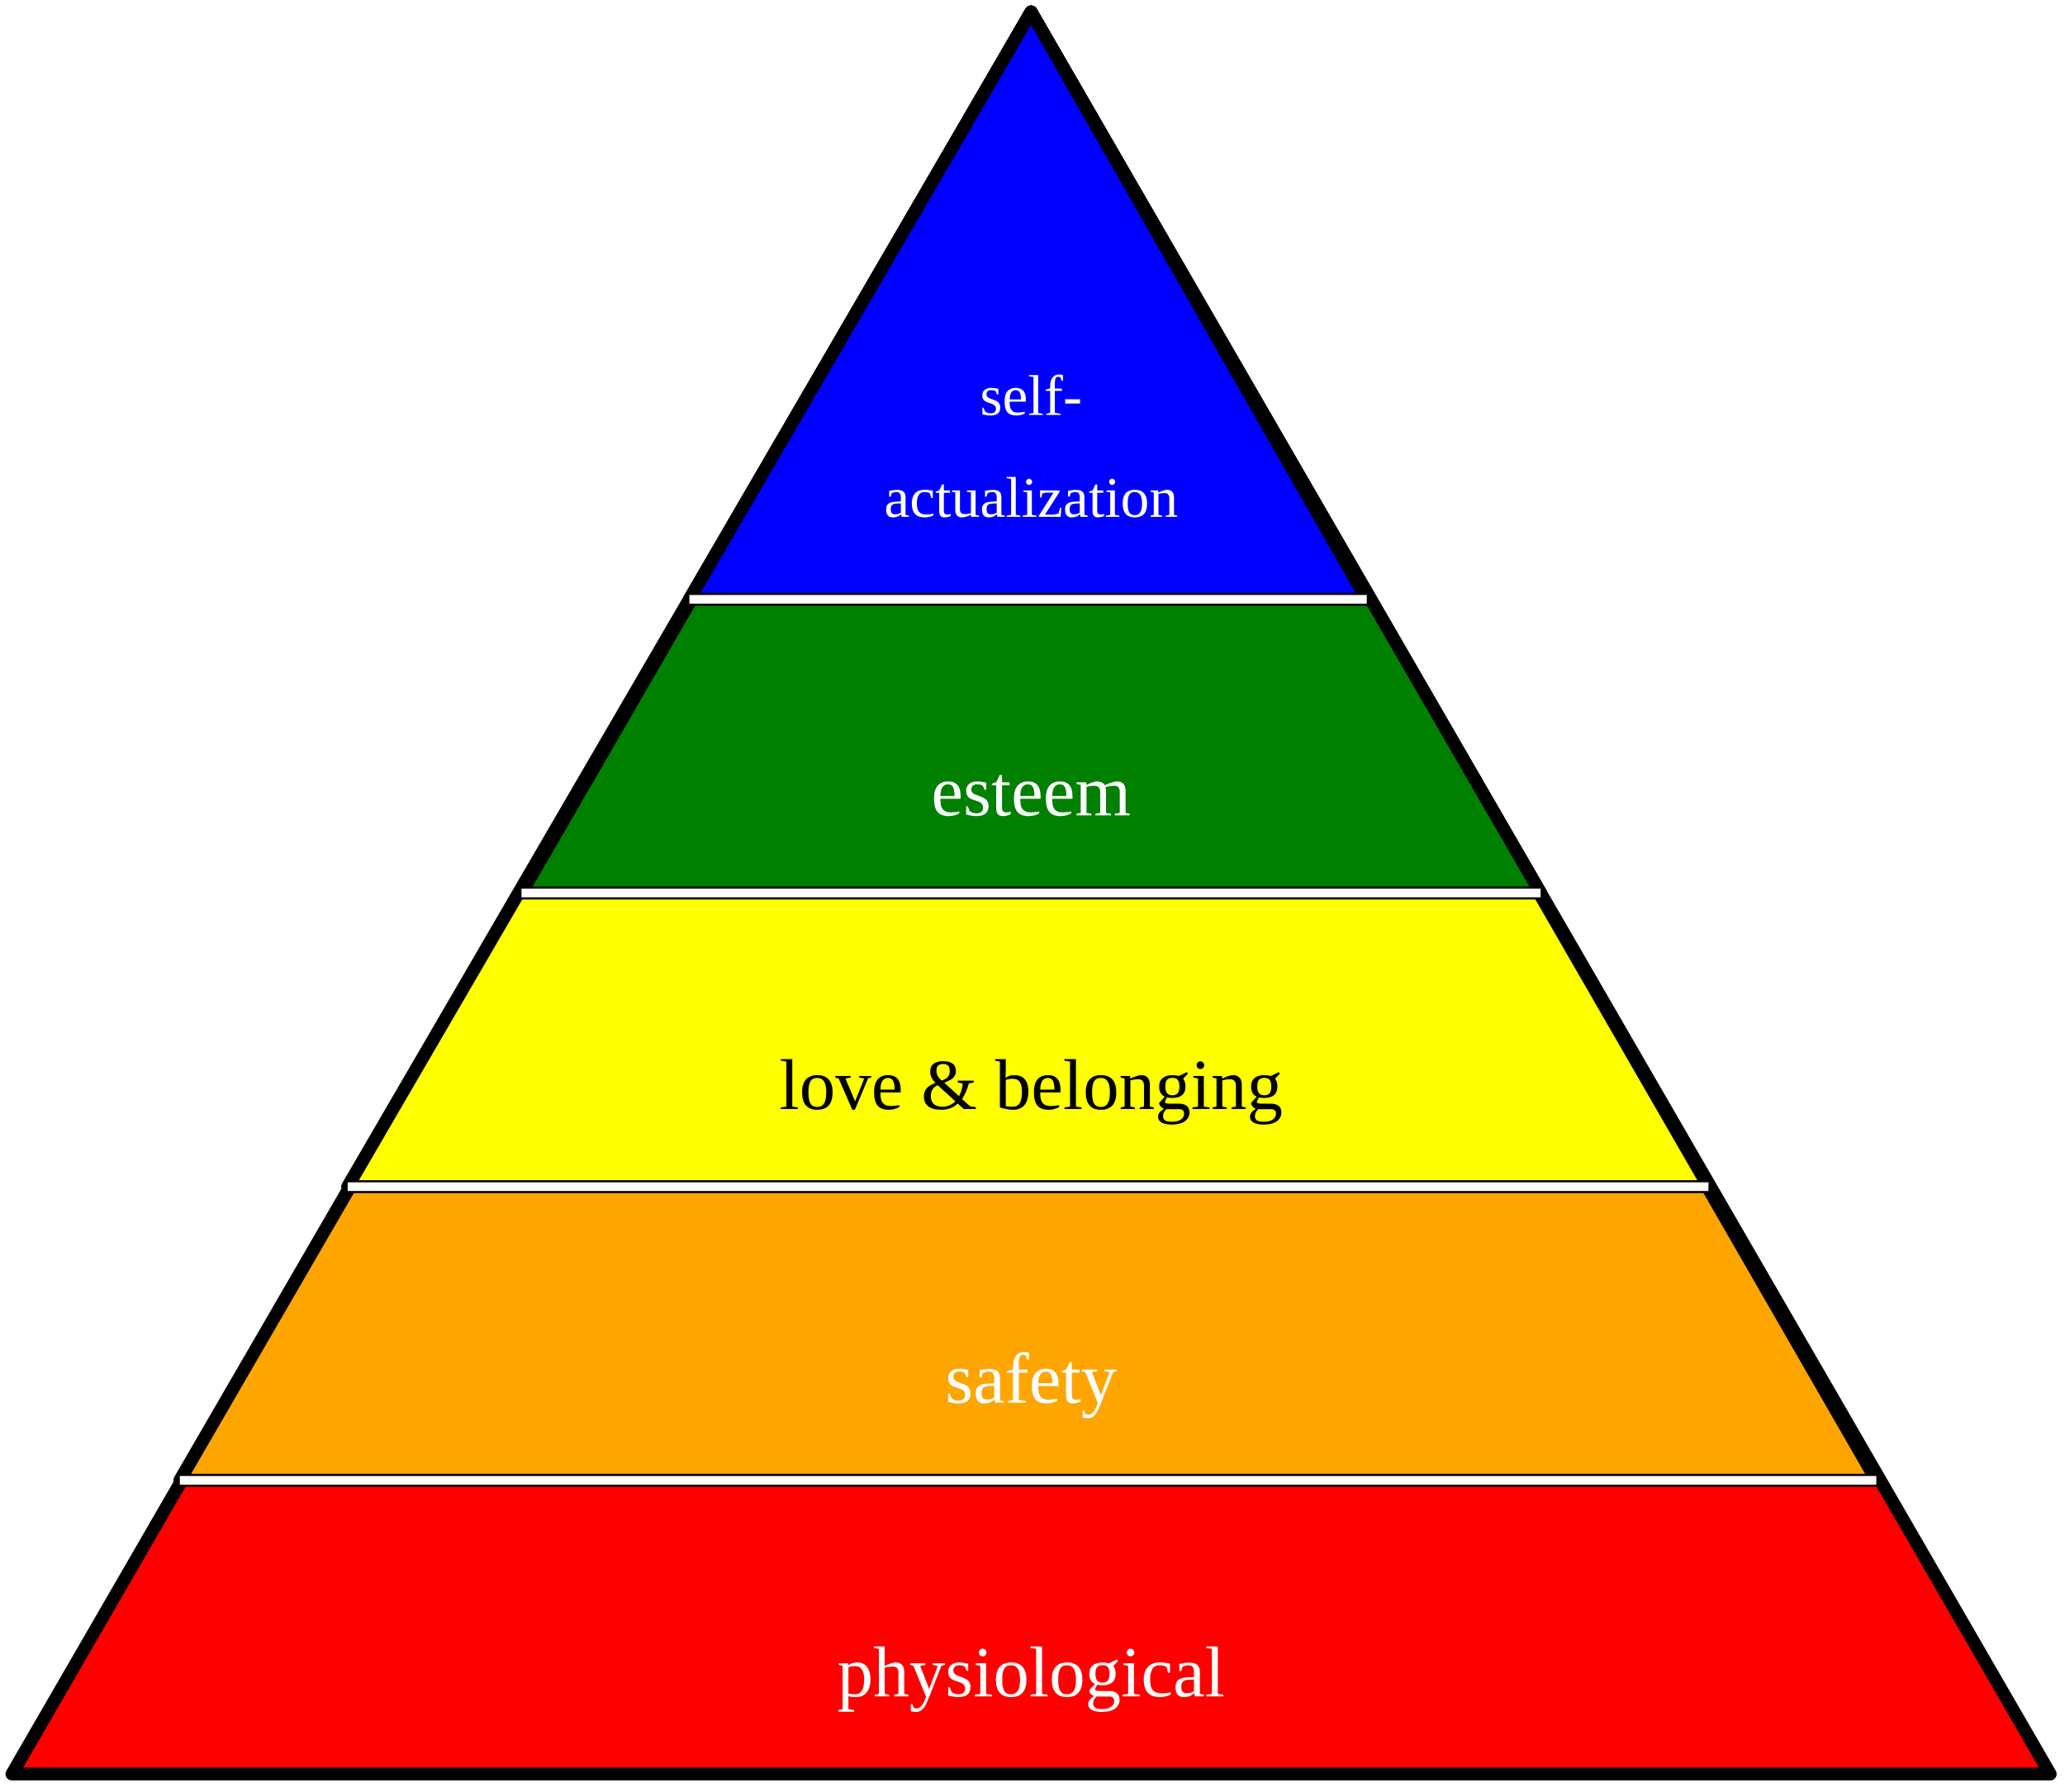
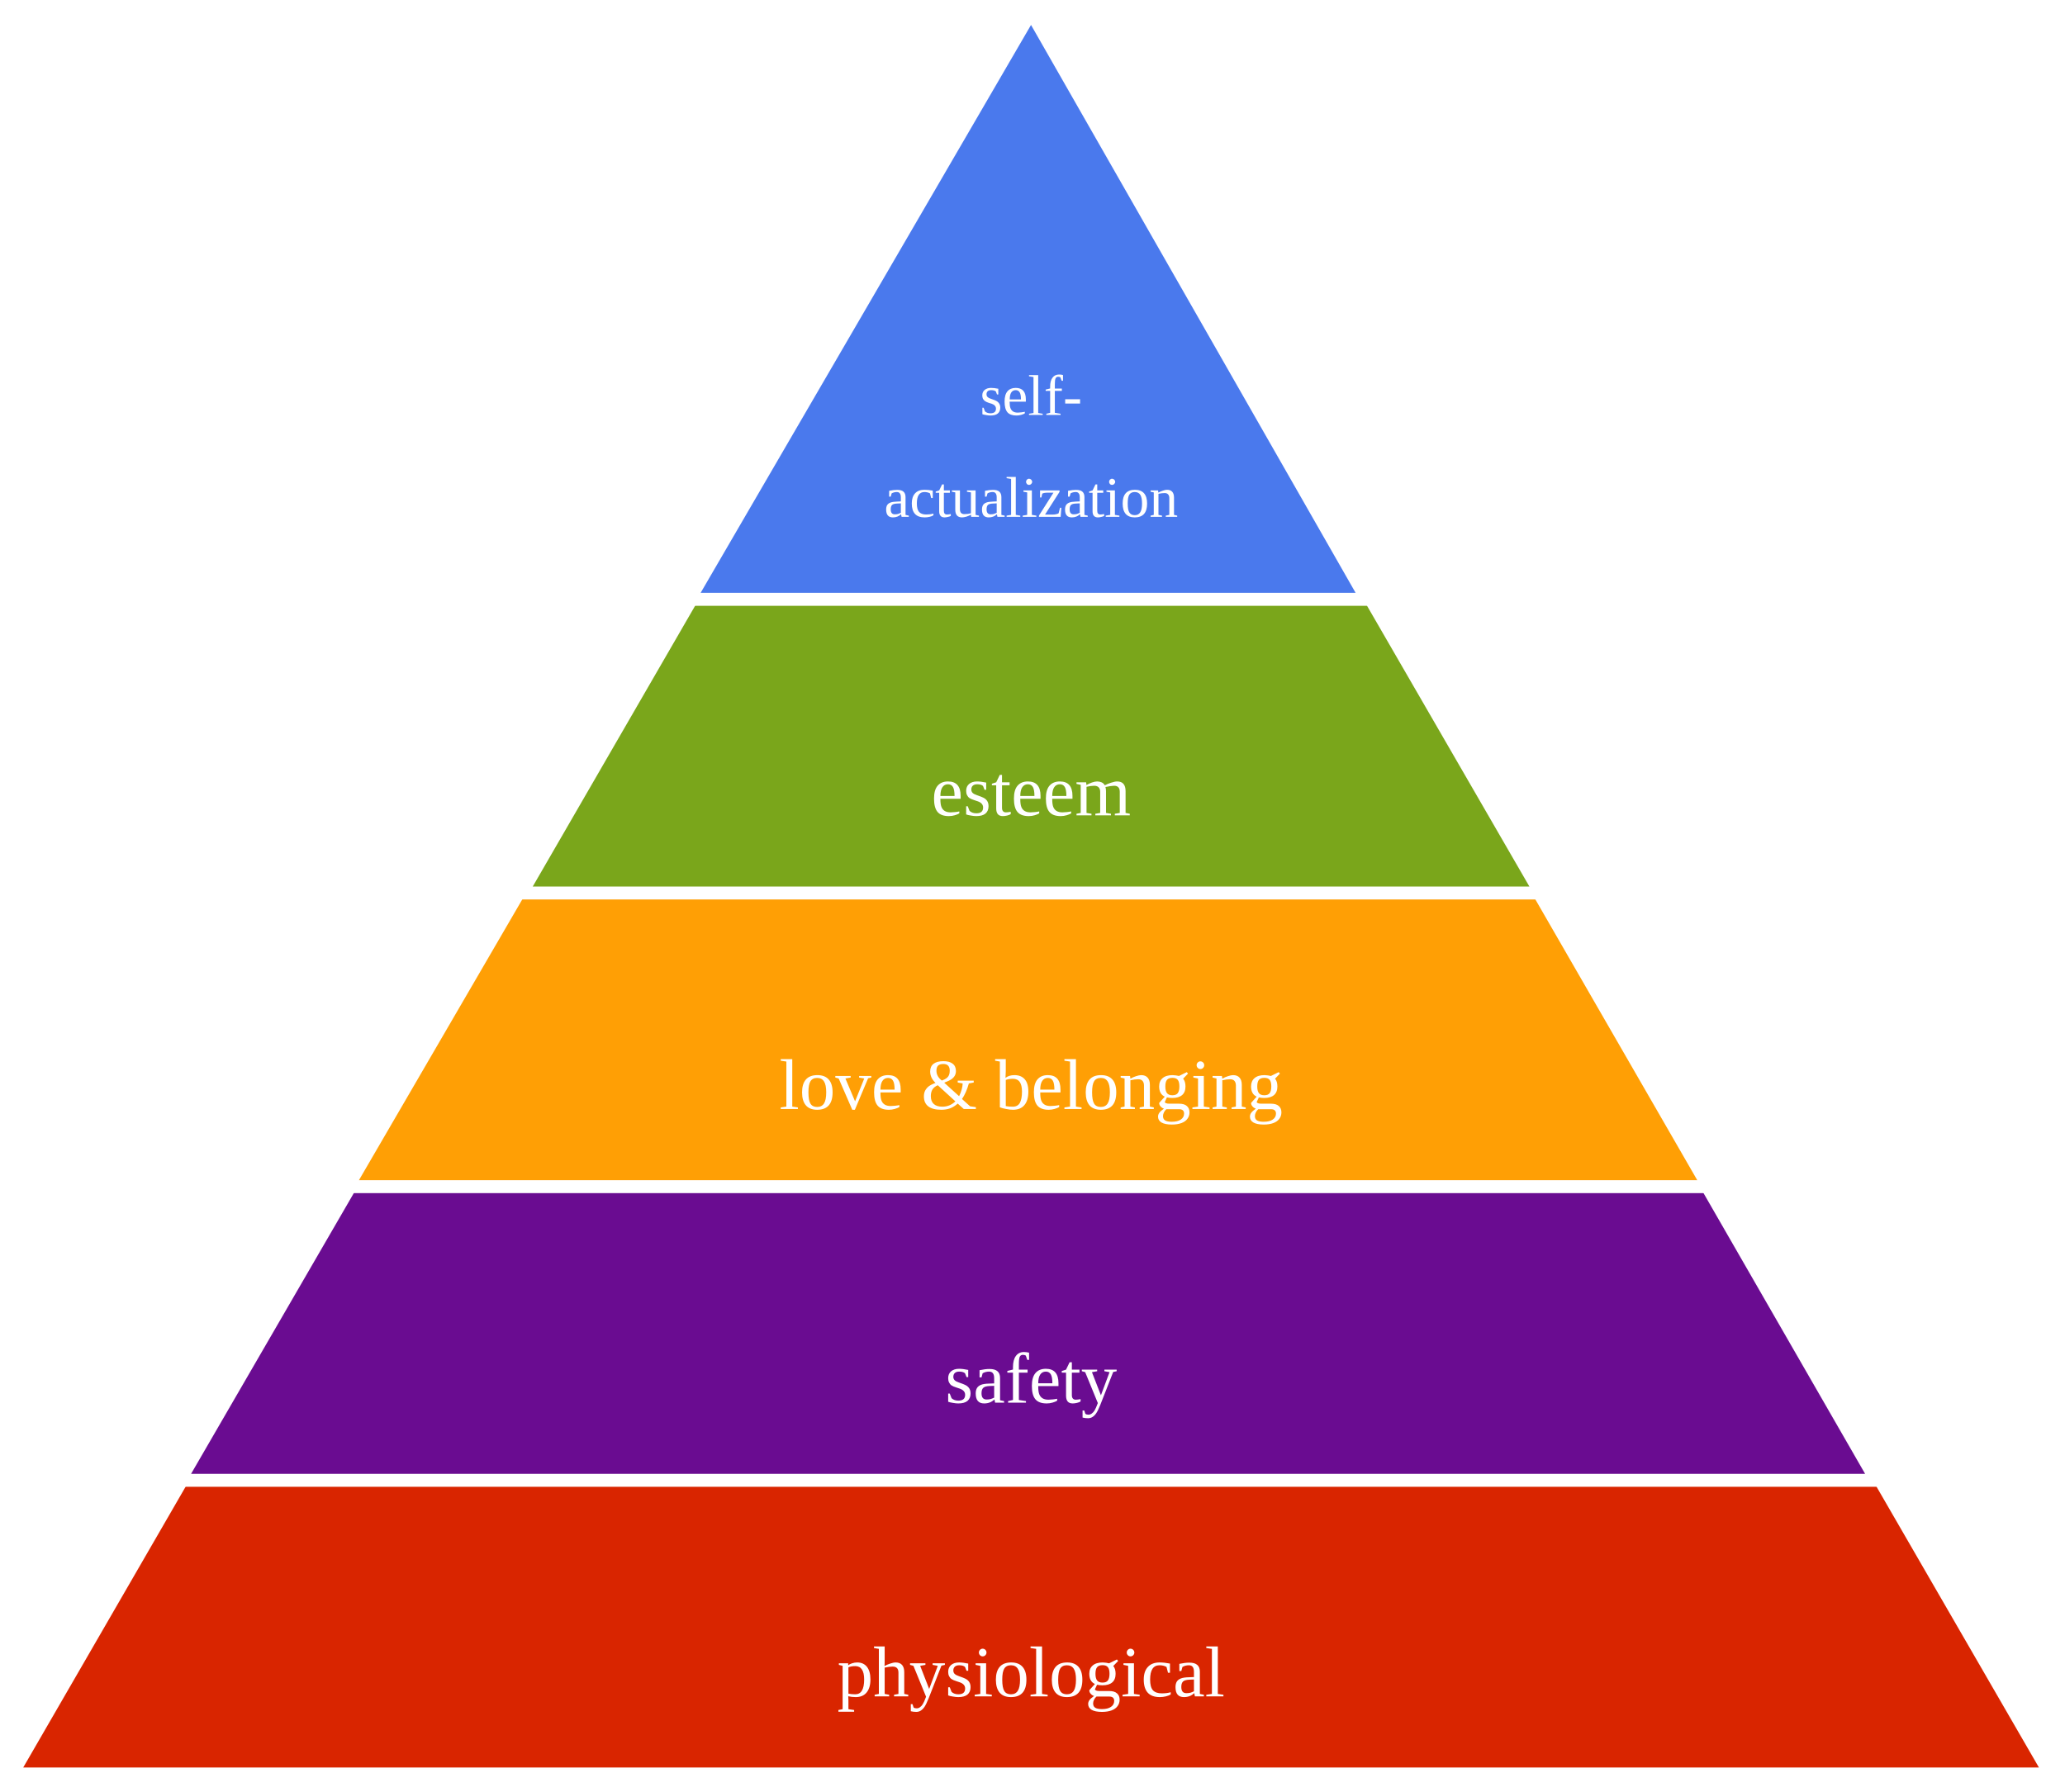
<svg xmlns="http://www.w3.org/2000/svg" class="pikchr" viewBox="0 0 344.477 298.905">
-   <path d="M2,296L342,296L172,2Z" style="fill:rgb(255,0,0);stroke-width:2.16;stroke-linejoin:round;stroke:rgb(0,0,0);" />
+   <path d="M2,296L342,296L172,2Z" style="fill:rgb(217,37,0);stroke-width:2.16;stroke-linejoin:round;stroke:rgb(255,255,255);" />
  <text x="172" y="279" text-anchor="middle" fill="rgb(255,255,255)" dominant-baseline="central">physiological</text>
-   <path d="M172,2L313,247L30,247Z" style="fill:rgb(255,165,0);stroke-width:2.16;stroke-linejoin:round;stroke:rgb(0,0,0);" />
+   <path d="M172,2L313,247L30,247Z" style="fill:rgb(106,12,145);stroke-width:2.16;stroke-linejoin:round;stroke:rgb(255,255,255);" />
  <path d="M30,247L313,247" style="fill:none;stroke-width:1.447;stroke:rgb(255,255,255);" />
  <text x="172" y="230" text-anchor="middle" fill="rgb(255,255,255)" dominant-baseline="central">safety</text>
-   <path d="M172,2L285,198L58,198Z" style="fill:rgb(255,255,0);stroke-width:2.16;stroke-linejoin:round;stroke:rgb(0,0,0);" />
+   <path d="M172,2L285,198L58,198Z" style="fill:rgb(255,159,5);stroke-width:2.16;stroke-linejoin:round;stroke:rgb(255,255,255);" />
  <path d="M58,198L285,198" style="fill:none;stroke-width:1.447;stroke:rgb(255,255,255);" />
-   <text x="172" y="181" text-anchor="middle" fill="rgb(0,0,0)" dominant-baseline="central">love &amp; belonging</text>
-   <path d="M172,2L257,149L87,149Z" style="fill:rgb(0,128,0);stroke-width:2.16;stroke-linejoin:round;stroke:rgb(0,0,0);" />
+   <text x="172" y="181" text-anchor="middle" fill="rgb(255,255,255)" dominant-baseline="central">love &amp; belonging</text>
+   <path d="M172,2L257,149L87,149Z" style="fill:rgb(122,166,27);stroke-width:2.16;stroke-linejoin:round;stroke:rgb(255,255,255);" />
  <path d="M87,149L257,149" style="fill:none;stroke-width:1.447;stroke:rgb(255,255,255);" />
  <text x="172" y="132" text-anchor="middle" fill="rgb(255,255,255)" dominant-baseline="central">esteem</text>
-   <path d="M172,2L228,100L115,100Z" style="fill:rgb(0,0,255);stroke-width:2.16;stroke-linejoin:round;stroke:rgb(0,0,0);" />
+   <path d="M172,2L228,100L115,100Z" style="fill:rgb(74,121,237);stroke-width:2.16;stroke-linejoin:round;stroke:rgb(255,255,255);" />
  <path d="M115,100L228,100" style="fill:none;stroke-width:1.447;stroke:rgb(255,255,255);" />
  <text x="172" y="83" text-anchor="middle" fill="rgb(255,255,255)" font-size="80%" dominant-baseline="central">actualization</text>
  <text x="172" y="66" text-anchor="middle" fill="rgb(255,255,255)" font-size="80%" dominant-baseline="central">self-</text>
</svg>
